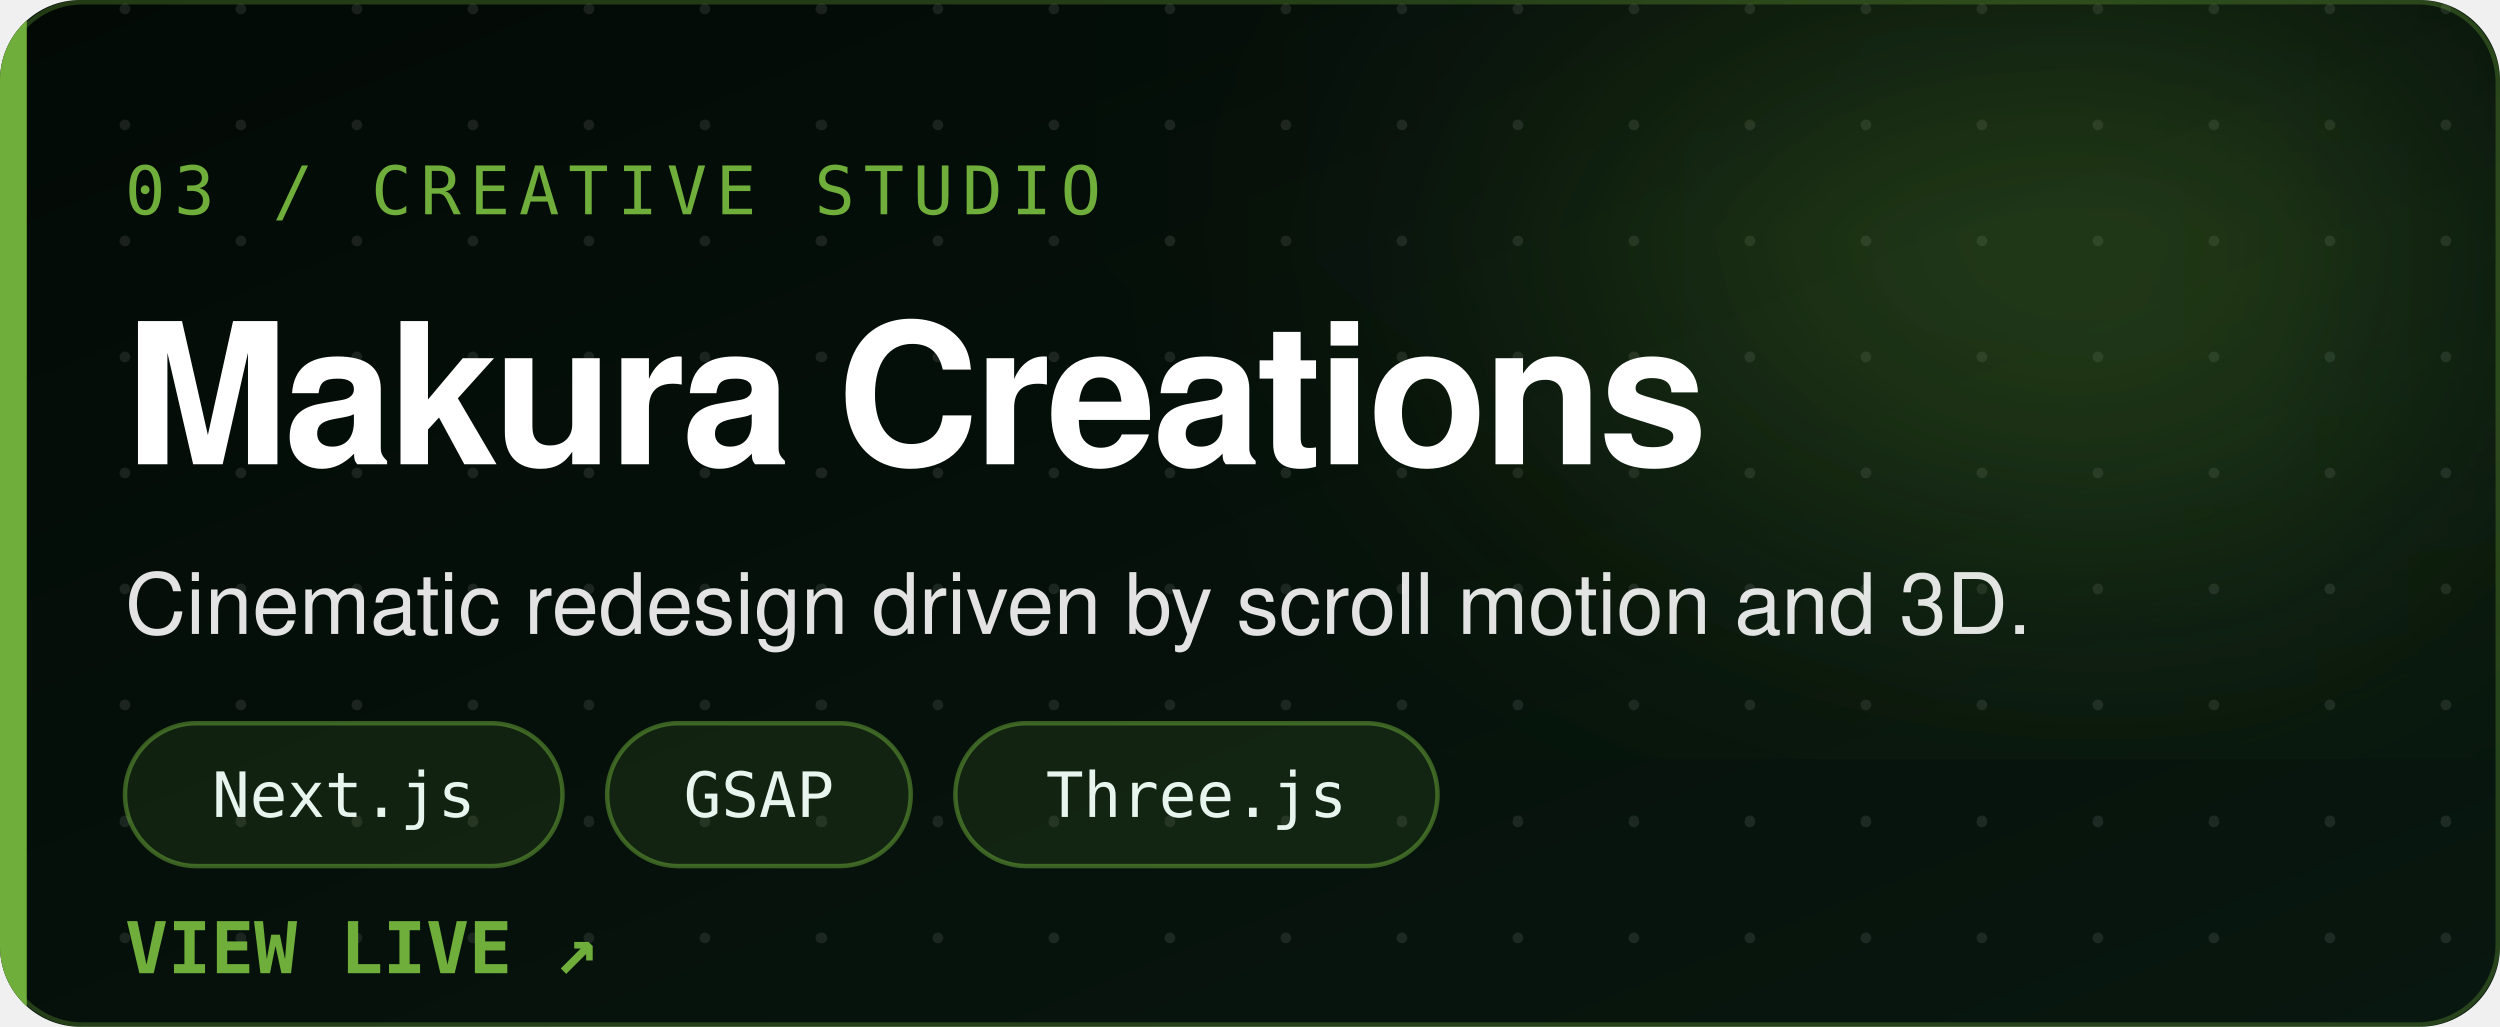
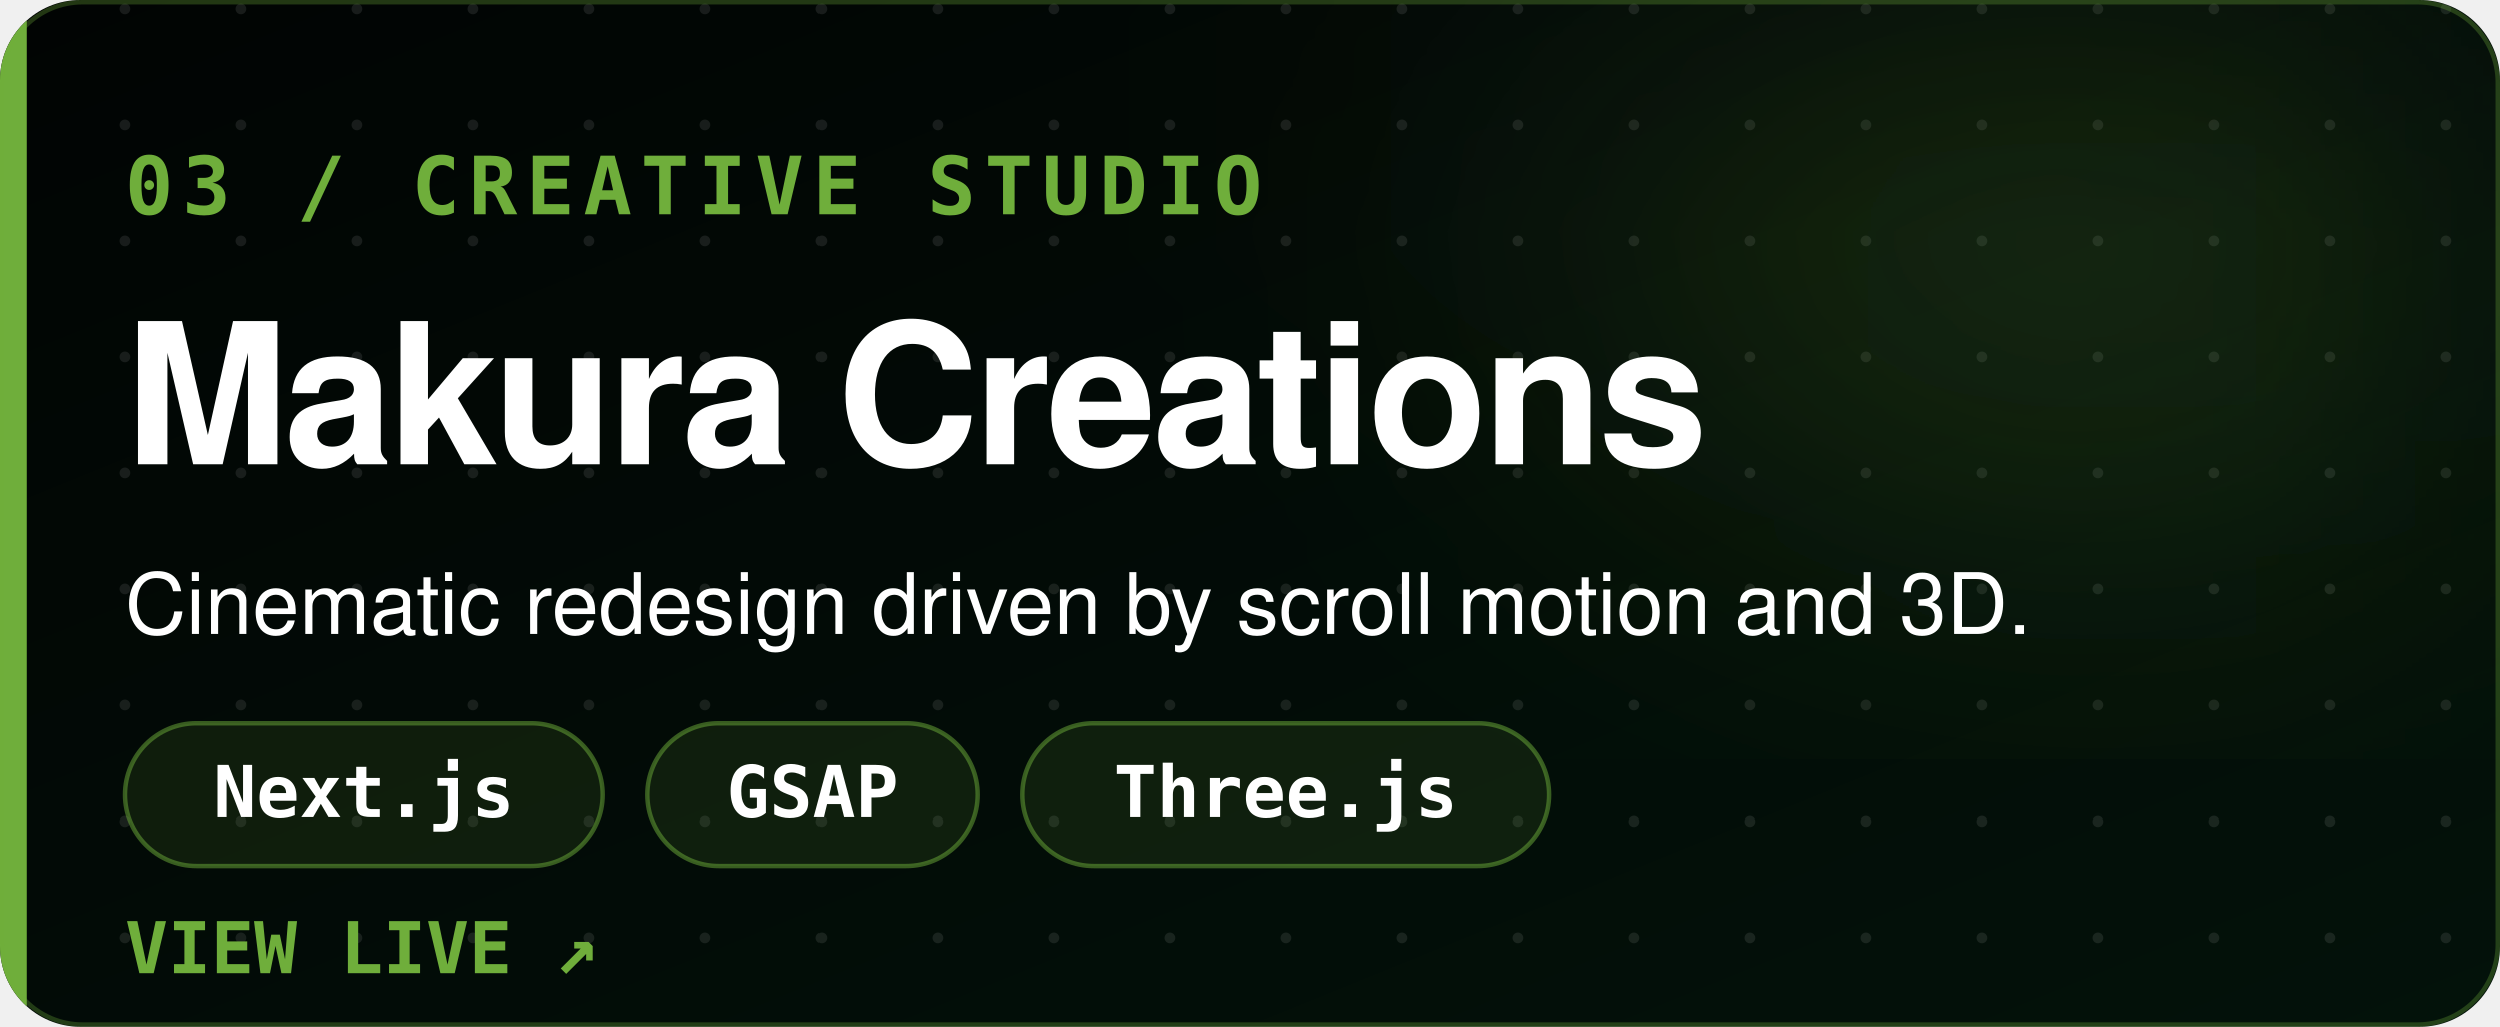
<svg xmlns="http://www.w3.org/2000/svg" width="560" height="230" viewBox="0 0 560 230" role="img" aria-label="Makura Creations: Creative studio">
  <defs>
    <linearGradient id="bg" x1="0" y1="0" x2="1" y2="1">
-       <stop offset="0" stop-color="#030A06" />
-       <stop offset="1" stop-color="#08170F" />
+       <stop offset="0" stop-color="#010403" />
+       <stop offset="1" stop-color="#03120A" />
    </linearGradient>
    <linearGradient id="g" x1="0" y1="0" x2="1" y2="0">
-       <stop offset="0" stop-color="#2EBD74" />
-       <stop offset=".5" stop-color="#1A9E7C" />
-       <stop offset="1" stop-color="#B5D86A" />
+       <stop offset="0" stop-color="#3DE08A" />
+       <stop offset=".5" stop-color="#2FE0B0" />
+       <stop offset="1" stop-color="#E2FF7A" />
    </linearGradient>
    <filter id="b" x="-50%" y="-50%" width="200%" height="200%">
      <feGaussianBlur stdDeviation="55" />
    </filter>
    <pattern id="d" width="26" height="26" patternUnits="userSpaceOnUse">
      <circle cx="2" cy="2" r="1.2" fill="#fff" fill-opacity=".09" />
    </pattern>
  </defs>
  <clipPath id="r">
    <rect width="560" height="230" rx="18" />
  </clipPath>
  <g clip-path="url(#r)">
    <rect width="560" height="230" fill="url(#bg)" />
    <rect width="560" height="230" fill="url(#d)" />
    <g filter="url(#b)">
-       <ellipse cx="480" cy="30" rx="130" ry="70" fill="#6FAE3B" fill-opacity=".45">
+       <ellipse cx="480" cy="30" rx="130" ry="70" fill="#6FAE3B" fill-opacity=".28">
        <animateTransform attributeName="transform" type="translate" values="0 0;-60 30;0 0" dur="10s" repeatCount="indefinite" />
      </ellipse>
    </g>
    <rect width="6" height="230" fill="#6FAE3B" />
-     <text x="28" y="48" font-family="'JetBrains Mono',Consolas,monospace" font-size="15" fill="#6FAE3B" letter-spacing="2">03 / CREATIVE STUDIO</text>
+     <text x="28" y="48" font-family="'JetBrains Mono',Consolas,monospace" font-size="18" font-weight="700" fill="#6FAE3B" letter-spacing="2">03 / CREATIVE STUDIO</text>
    <text x="28" y="104" font-family="'Segoe UI',Helvetica,Arial,sans-serif" font-size="44" font-weight="800" fill="#fff" letter-spacing="-1">Makura Creations</text>
-     <text x="28" y="142" font-family="'Segoe UI',Helvetica,Arial,sans-serif" font-size="19" fill="#fff" fill-opacity=".88">Cinematic redesign driven by scroll motion and 3D.</text>
+     <text x="28" y="142" font-family="'Segoe UI',Helvetica,Arial,sans-serif" font-size="19" fill="#fff" fill-opacity="1">Cinematic redesign driven by scroll motion and 3D.</text>
    <g transform="translate(28 162)">
-       <rect width="98" height="32" rx="16" fill="#6FAE3B" fill-opacity=".12" stroke="#6FAE3B" stroke-opacity=".5" />
-       <text x="49" y="21" text-anchor="middle" font-family="'JetBrains Mono',Consolas,monospace" font-size="14" fill="#e8f5ee">Next.js</text>
+       <rect width="107" height="32" rx="16" fill="#6FAE3B" fill-opacity=".12" stroke="#6FAE3B" stroke-opacity=".5" />
+       <text x="53.5" y="21" text-anchor="middle" font-family="'JetBrains Mono',Consolas,monospace" font-size="16" font-weight="700" fill="#ffffff">Next.js</text>
    </g>
-     <g transform="translate(136 162)">
-       <rect width="68" height="32" rx="16" fill="#6FAE3B" fill-opacity=".12" stroke="#6FAE3B" stroke-opacity=".5" />
-       <text x="34" y="21" text-anchor="middle" font-family="'JetBrains Mono',Consolas,monospace" font-size="14" fill="#e8f5ee">GSAP</text>
+     <g transform="translate(145 162)">
+       <rect width="74" height="32" rx="16" fill="#6FAE3B" fill-opacity=".12" stroke="#6FAE3B" stroke-opacity=".5" />
+       <text x="37" y="21" text-anchor="middle" font-family="'JetBrains Mono',Consolas,monospace" font-size="16" font-weight="700" fill="#ffffff">GSAP</text>
    </g>
-     <g transform="translate(214 162)">
-       <rect width="108" height="32" rx="16" fill="#6FAE3B" fill-opacity=".12" stroke="#6FAE3B" stroke-opacity=".5" />
-       <text x="54" y="21" text-anchor="middle" font-family="'JetBrains Mono',Consolas,monospace" font-size="14" fill="#e8f5ee">Three.js</text>
+     <g transform="translate(229 162)">
+       <rect width="118" height="32" rx="16" fill="#6FAE3B" fill-opacity=".12" stroke="#6FAE3B" stroke-opacity=".5" />
+       <text x="59" y="21" text-anchor="middle" font-family="'JetBrains Mono',Consolas,monospace" font-size="16" font-weight="700" fill="#ffffff">Three.js</text>
    </g>
    <text x="28" y="218" font-family="'JetBrains Mono',Consolas,monospace" font-size="16" font-weight="700" fill="#6FAE3B">VIEW LIVE ↗</text>
  </g>
  <rect x=".5" y=".5" width="559" height="229" rx="18" fill="none" stroke="#6FAE3B" stroke-opacity=".3" />
</svg>
